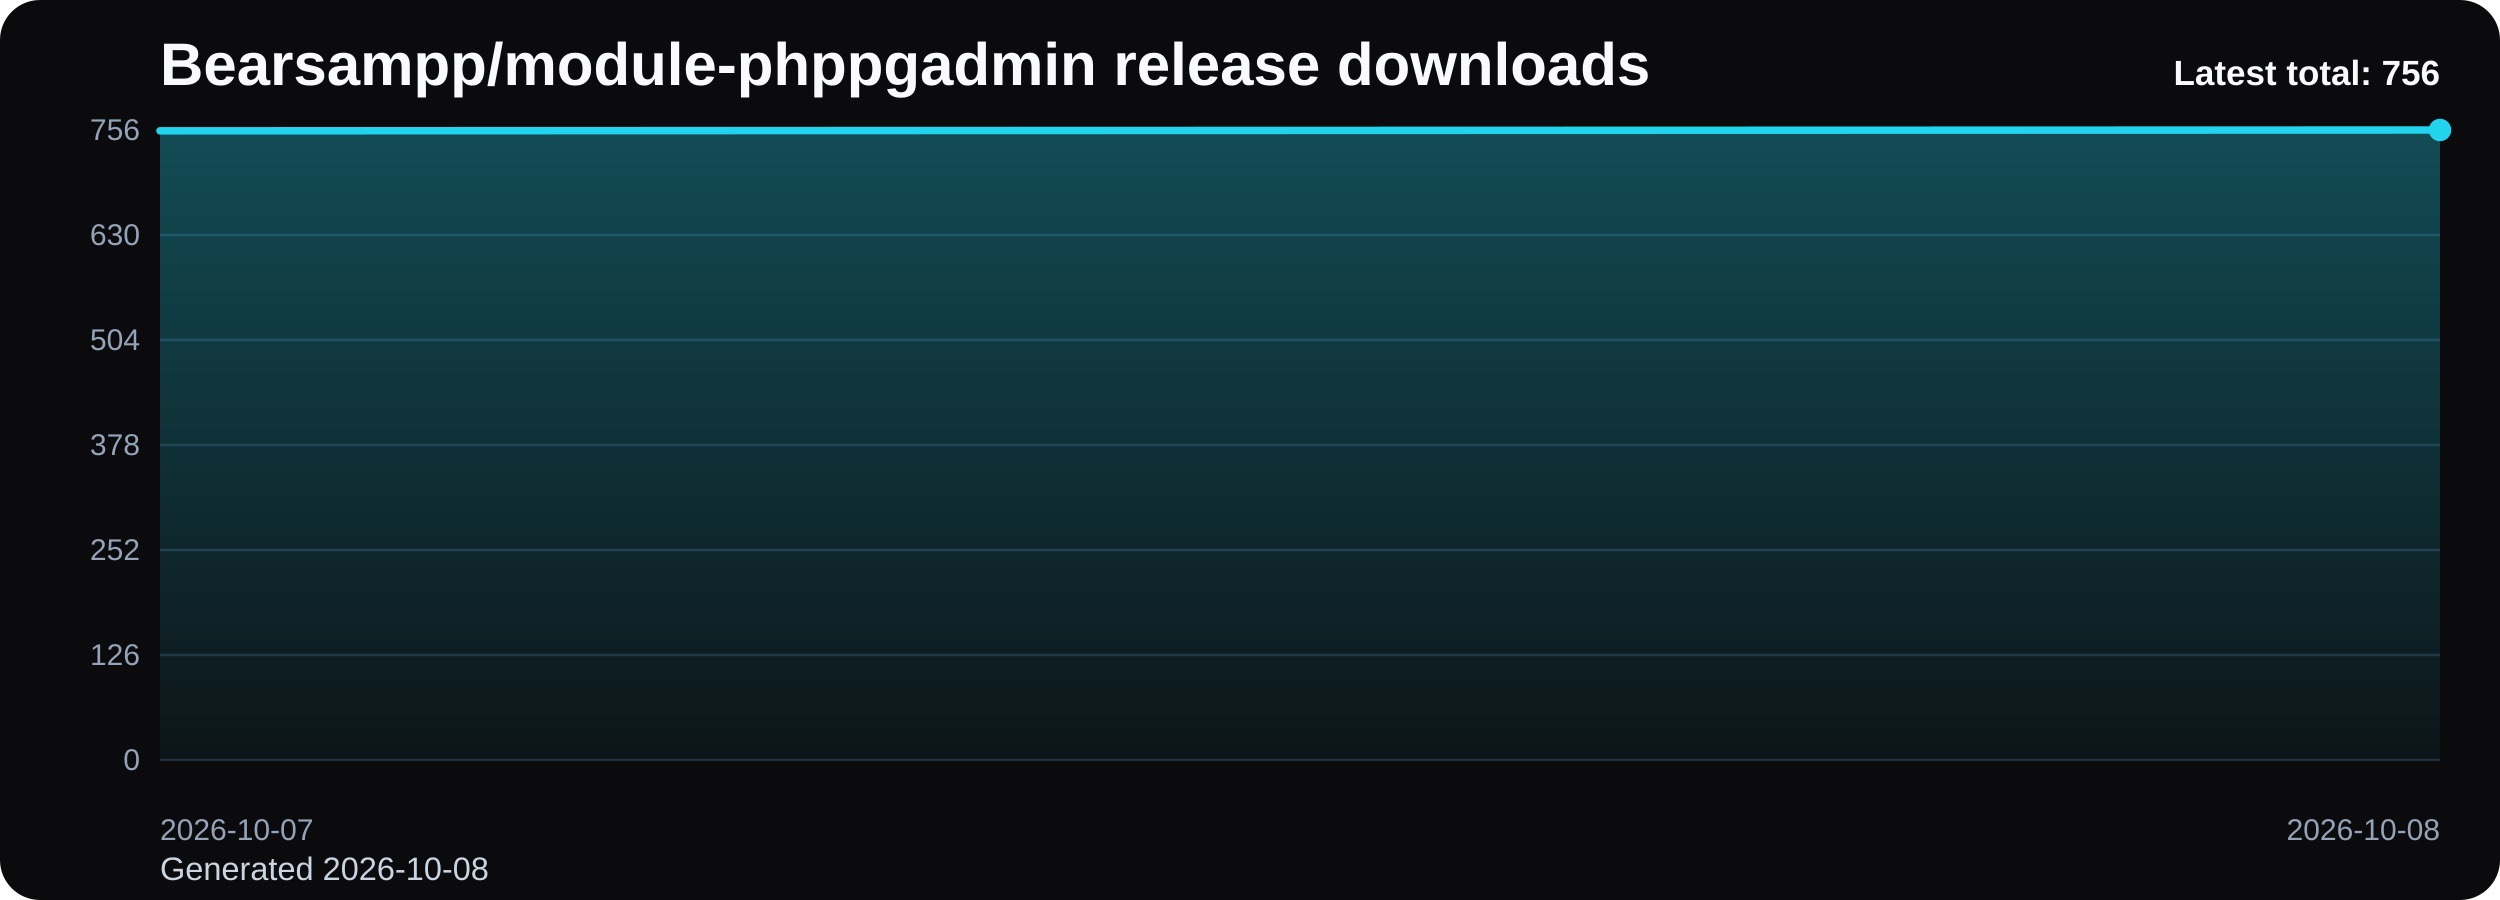
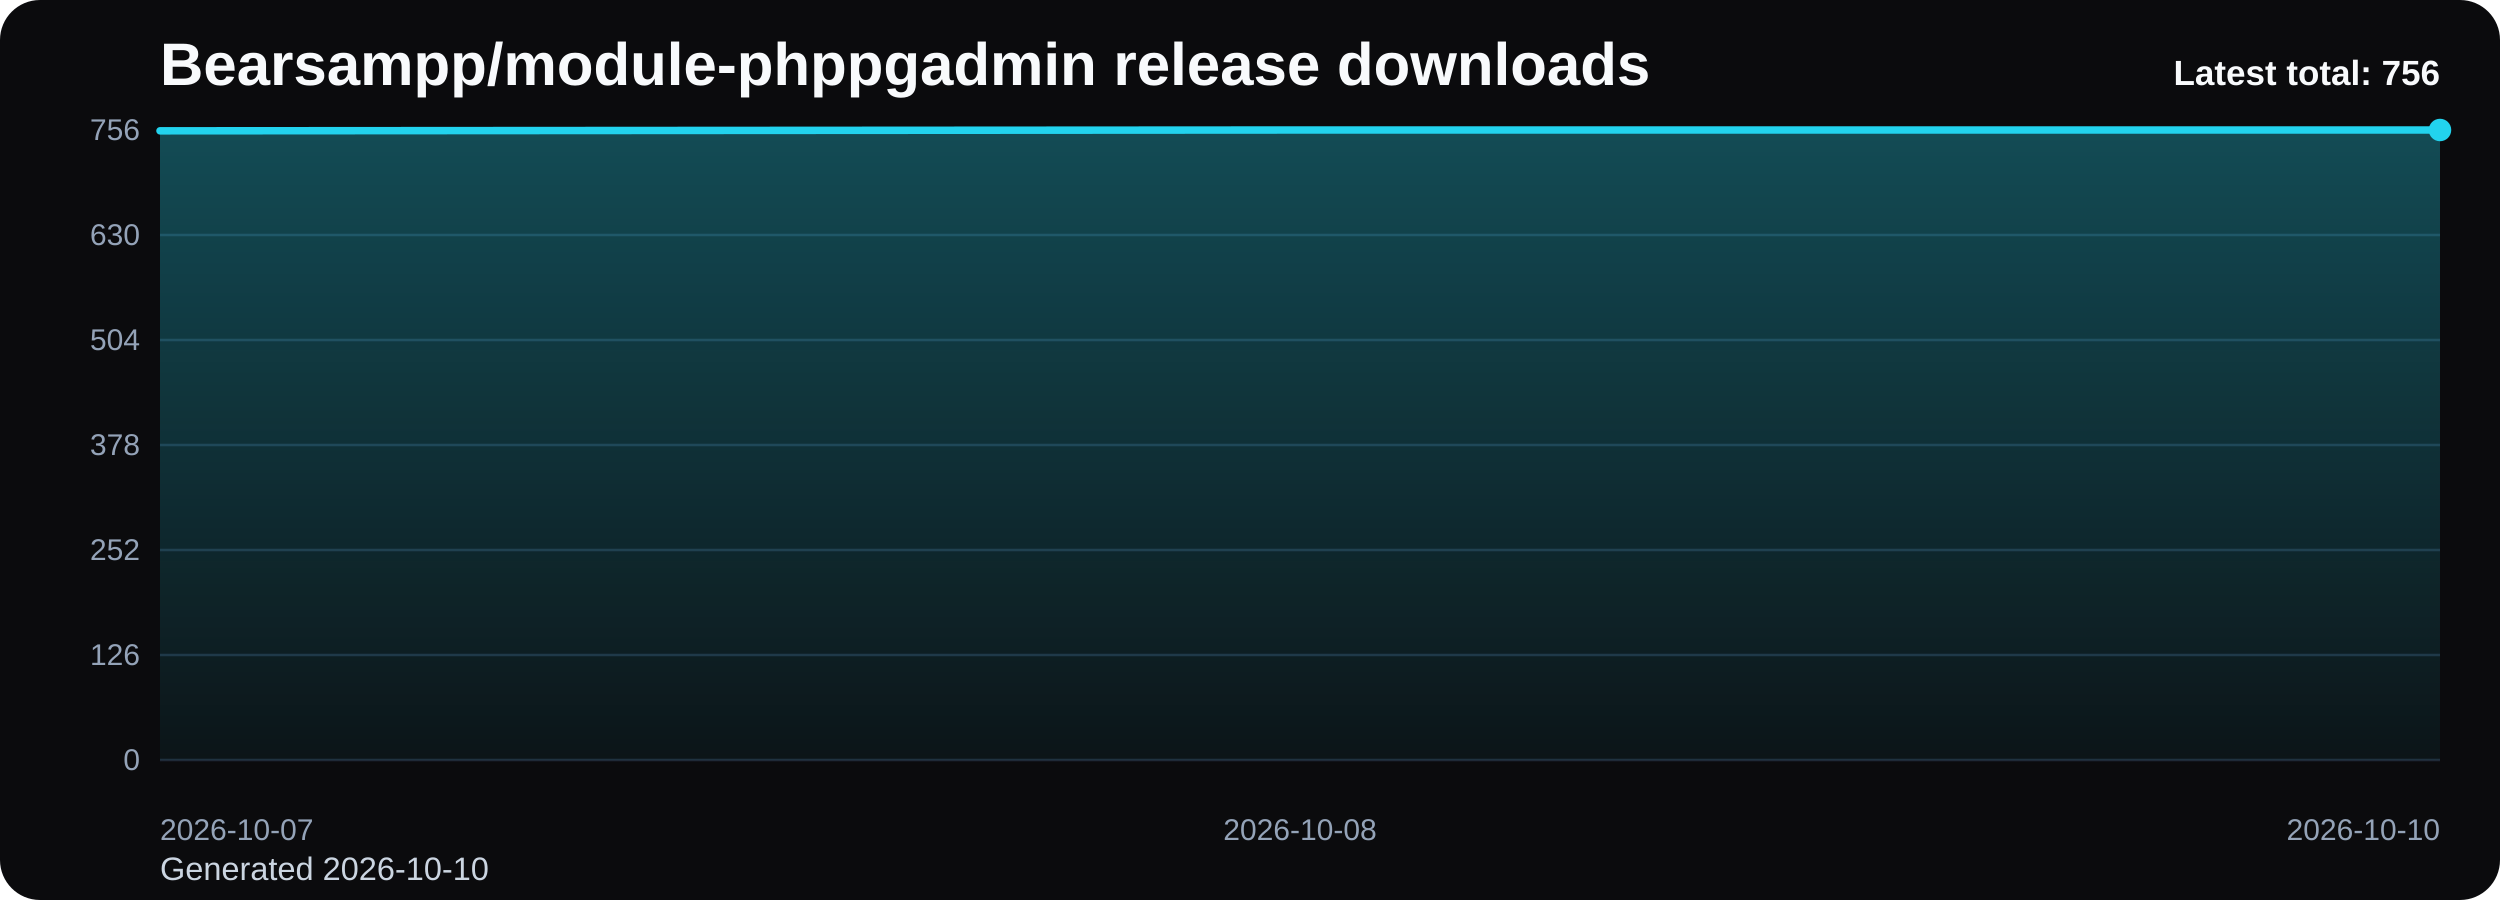
<svg xmlns="http://www.w3.org/2000/svg" viewBox="0 0 1000 360" role="img" aria-label="Bearsampp/module-phppgadmin release downloads chart">
  <defs>
    <linearGradient id="fill-total-trend-black" x1="0" y1="0" x2="0" y2="1">
      <stop offset="0%" stop-color="#22d3ee" stop-opacity="0.32" />
      <stop offset="100%" stop-color="#22d3ee" stop-opacity="0.05" />
    </linearGradient>
    <style>
      .bg { fill: #0b0b0d; }
      .title { font: 700 24px Arial, sans-serif; fill: #f8fafc; }
      .sub { font: 400 13px Arial, sans-serif; fill: #cbd5e1; }
      .grid { stroke: #1f2937; stroke-width: 1; }
      .axis { font: 400 12px Arial, sans-serif; fill: #94a3b8; }
      .line { fill: none; stroke: #22d3ee; stroke-width: 3; stroke-linecap: round; stroke-linejoin: round; }
      .dot { fill: #22d3ee; }
      .value { font: 600 11px Arial, sans-serif; fill: #cbd5e1; }
      .latest { font: 700 14px Arial, sans-serif; fill: #f8fafc; }
    </style>
  </defs>
  <rect class="bg" x="0" y="0" width="1000" height="360" rx="16" />
  <text class="title" x="64" y="34">Bearsampp/module-phppgadmin release downloads</text>
-   <text class="sub" x="64" y="352">Generated 2026-10-08</text>
+   <text class="sub" x="64" y="352">Generated 2026-10-10</text>
  <line x1="64" y1="52.00" x2="976" y2="52.00" class="grid" />
  <text x="56" y="56.00" text-anchor="end" class="axis">756</text>
  <line x1="64" y1="94.00" x2="976" y2="94.00" class="grid" />
  <text x="56" y="98.00" text-anchor="end" class="axis">630</text>
  <line x1="64" y1="136.00" x2="976" y2="136.00" class="grid" />
  <text x="56" y="140.00" text-anchor="end" class="axis">504</text>
  <line x1="64" y1="178.00" x2="976" y2="178.00" class="grid" />
  <text x="56" y="182.00" text-anchor="end" class="axis">378</text>
  <line x1="64" y1="220.00" x2="976" y2="220.00" class="grid" />
  <text x="56" y="224.00" text-anchor="end" class="axis">252</text>
  <line x1="64" y1="262.00" x2="976" y2="262.00" class="grid" />
  <text x="56" y="266.00" text-anchor="end" class="axis">126</text>
  <line x1="64" y1="304.00" x2="976" y2="304.00" class="grid" />
  <text x="56" y="308.00" text-anchor="end" class="axis">0</text>
-   <path d="M 64.00 304 L 64.00 52.33 L 976.00 52.00 L 976.00 304 Z" fill="url(#fill-total-trend-black)" />
-   <polyline class="line" points="64.00,52.33 976.00,52.00" />
+   <path d="M 64.00 304 L 64.00 52.33 L 520.00 52.00 L 976.00 52.00 L 976.00 304 Z" fill="url(#fill-total-trend-black)" />
+   <polyline class="line" points="64.00,52.33 520.00,52.00 976.00,52.00" />
  <circle class="dot" cx="976.00" cy="52.00" r="4.5" />
  <text class="axis" x="64.00" y="336" text-anchor="start">2026-10-07</text>
-   <text class="axis" x="976.00" y="336" text-anchor="end">2026-10-08</text>
+   <text class="axis" x="520.00" y="336" text-anchor="middle">2026-10-08</text>
+   <text class="axis" x="976.00" y="336" text-anchor="end">2026-10-10</text>
  <text class="latest" x="976" y="34" text-anchor="end">Latest total: 756</text>
</svg>
